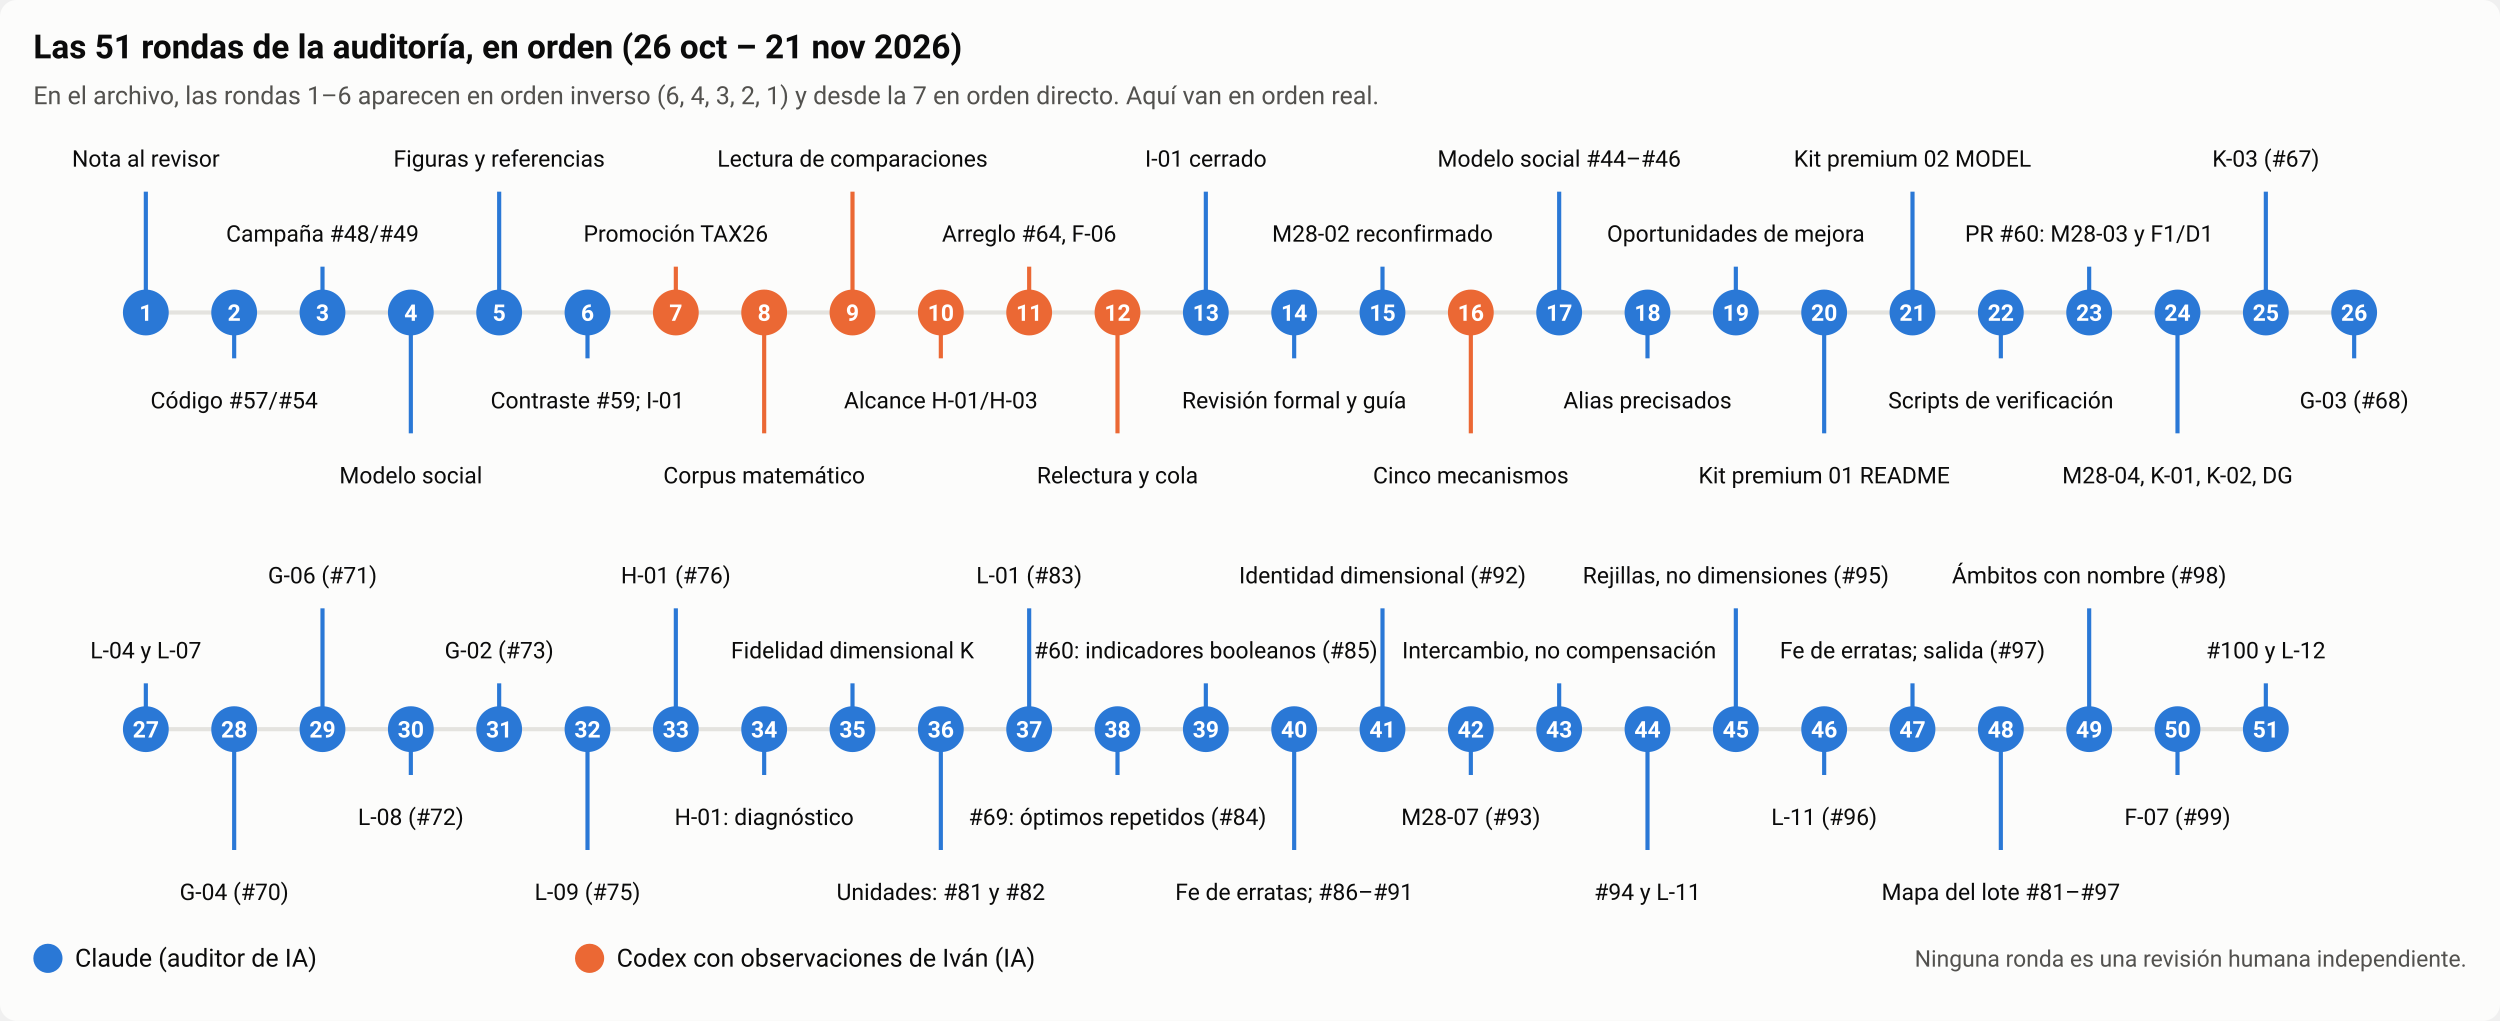
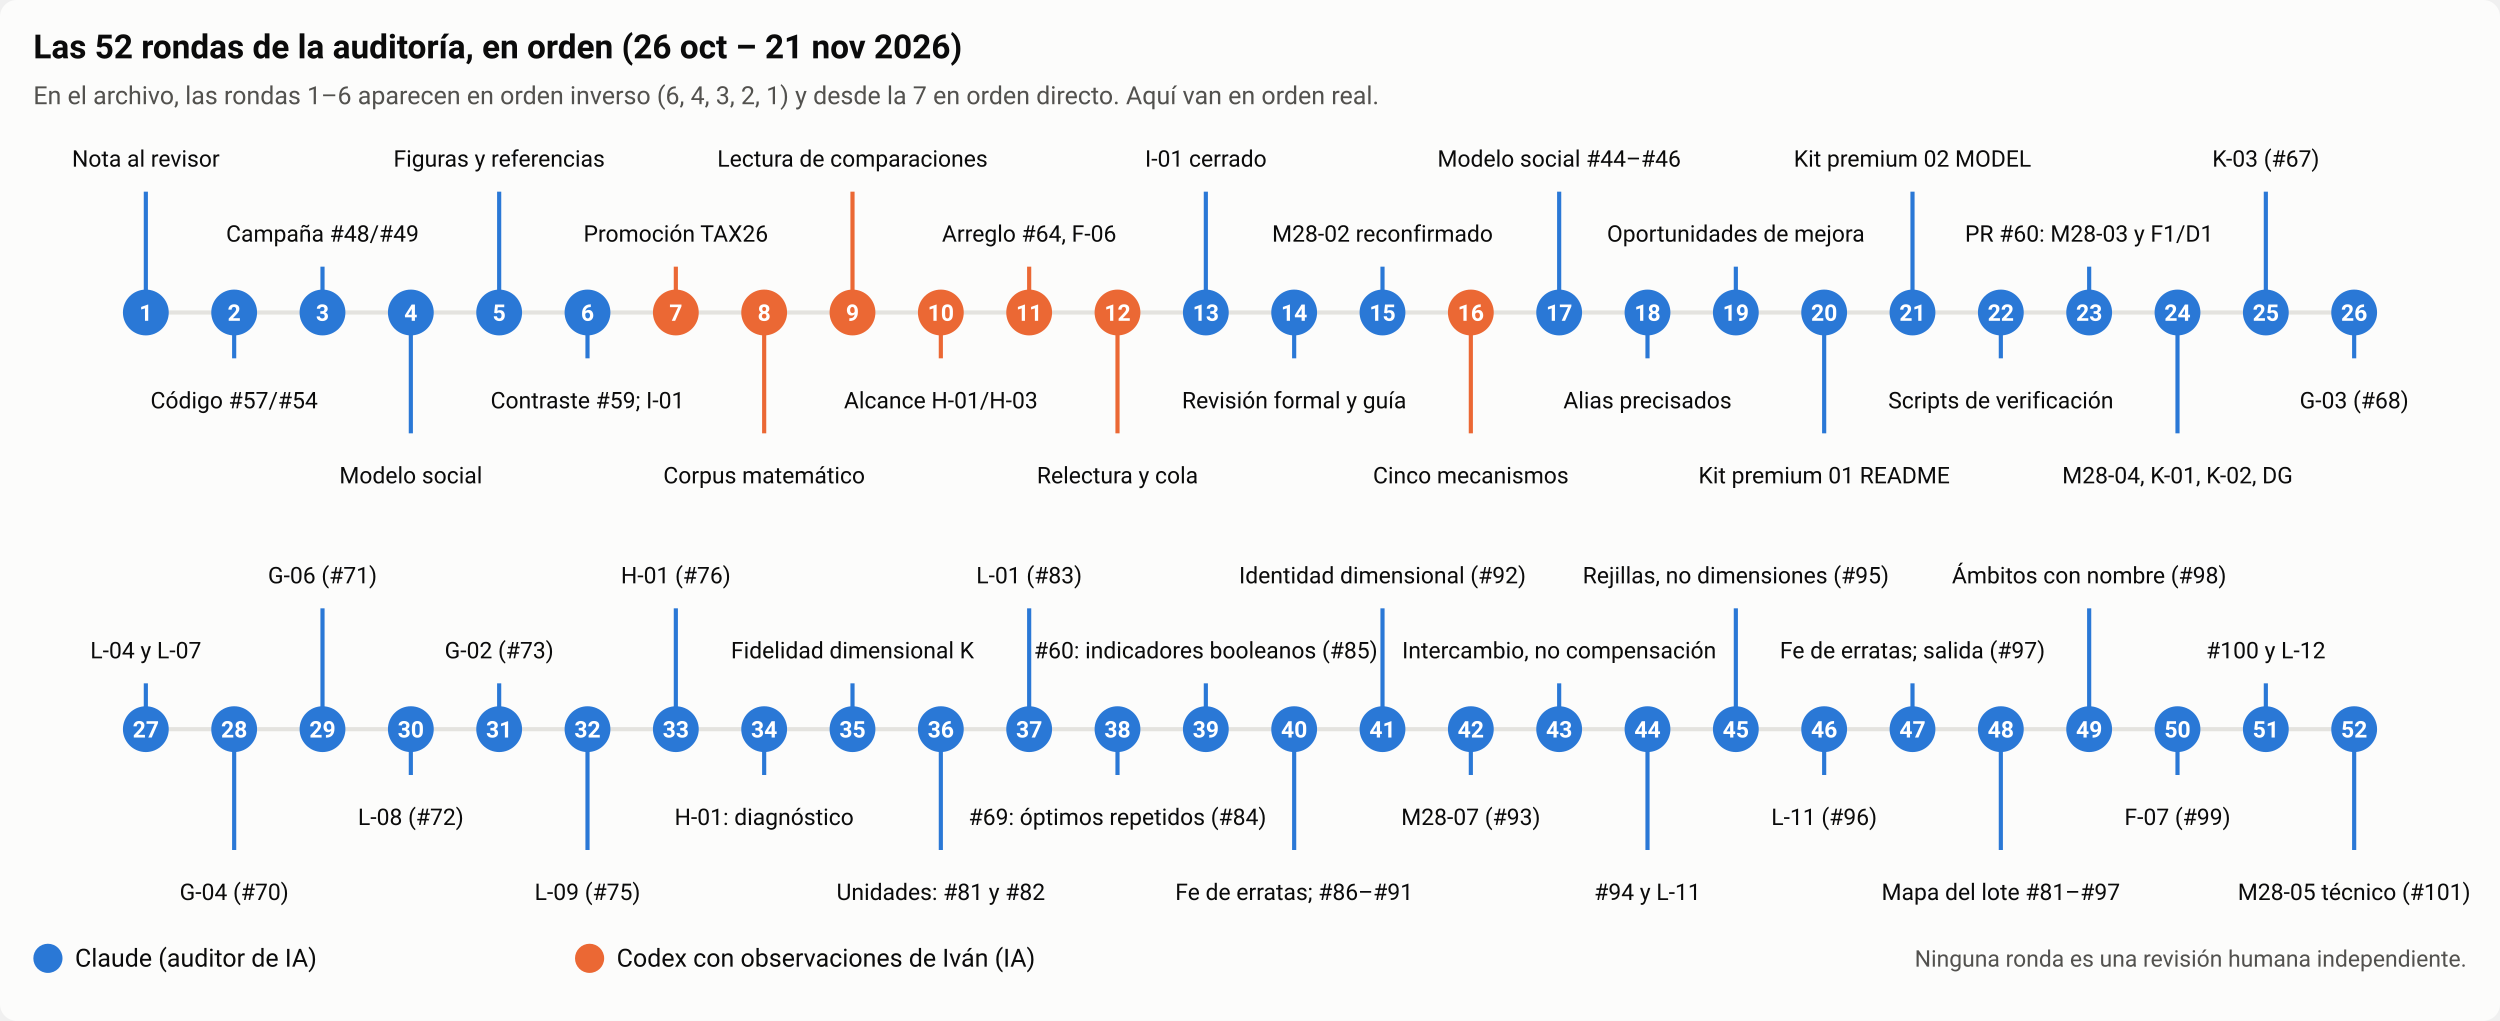
- <svg xmlns="http://www.w3.org/2000/svg" viewBox="0 0 1200 490" width="1200" height="490" role="img" aria-label="Línea de tiempo de las 51 rondas de auditoría y su autor">
+ <svg xmlns="http://www.w3.org/2000/svg" viewBox="0 0 1200 490" width="1200" height="490" role="img" aria-label="Línea de tiempo de las 52 rondas de auditoría y su autor">
  <style>
  .ink{fill:#0b0b0b}.ink2{fill:#52514e}.bg{fill:#fcfcfb}.grid{stroke:#e4e3df}
  .s0{fill:#2a78d6}.s1{fill:#eb6834}.s2{fill:#1baf7a}.s3{fill:#eda100}.s4{fill:#e87ba4}
  .a0{fill:#2a78d6}.a1{fill:#eb6834}.a0s{stroke:#2a78d6}.a1s{stroke:#eb6834}
  text{font-family:system-ui,-apple-system,Segoe UI,Roboto,sans-serif}
  @media (prefers-color-scheme: dark){
    .ink{fill:#f0efec}.ink2{fill:#c3c2b7}.bg{fill:#1a1a19}.grid{stroke:#383835}
    .s0{fill:#3987e5}.s1{fill:#d95926}.s2{fill:#199e70}.s3{fill:#c98500}.s4{fill:#d55181}
    .a0{fill:#3987e5}.a1{fill:#d95926}.a0s{stroke:#3987e5}.a1s{stroke:#d95926}
  }
</style>
  <rect class="bg" width="1200" height="490" rx="8" />
-   <text class="ink" x="16" y="28" font-size="16" font-weight="600">Las 51 rondas de la auditoría, en orden (26 oct – 21 nov 2026)</text>
+   <text class="ink" x="16" y="28" font-size="16" font-weight="600">Las 52 rondas de la auditoría, en orden (26 oct – 21 nov 2026)</text>
  <text class="ink2" x="16" y="50" font-size="12">En el archivo, las rondas 1–6 aparecen en orden inverso (6, 4, 3, 2, 1) y desde la 7 en orden directo. Aquí van en orden real.</text>
  <line class="grid" x1="70" x2="1130.0" y1="150" y2="150" stroke-width="2" />
-   <line class="grid" x1="70" x2="1087.6" y1="350" y2="350" stroke-width="2" />
+   <line class="grid" x1="70" x2="1130.0" y1="350" y2="350" stroke-width="2" />
  <line class="a0s" x1="70.0" x2="70.0" y1="150" y2="92" stroke-width="2" />
  <circle class="a0" cx="70.0" cy="150" r="11" />
  <text x="70.0" y="154" font-size="11" font-weight="700" text-anchor="middle" fill="#fff">1</text>
  <text class="ink" x="70.0" y="80" font-size="11" text-anchor="middle">Nota al revisor</text>
  <line class="a0s" x1="112.4" x2="112.4" y1="150" y2="172" stroke-width="2" />
  <circle class="a0" cx="112.4" cy="150" r="11" />
  <text x="112.4" y="154" font-size="11" font-weight="700" text-anchor="middle" fill="#fff">2</text>
  <text class="ink" x="112.4" y="196" font-size="11" text-anchor="middle">Código #57/#54</text>
  <line class="a0s" x1="154.8" x2="154.8" y1="150" y2="128" stroke-width="2" />
  <circle class="a0" cx="154.8" cy="150" r="11" />
  <text x="154.8" y="154" font-size="11" font-weight="700" text-anchor="middle" fill="#fff">3</text>
  <text class="ink" x="154.8" y="116" font-size="11" text-anchor="middle">Campaña #48/#49</text>
  <line class="a0s" x1="197.2" x2="197.2" y1="150" y2="208" stroke-width="2" />
  <circle class="a0" cx="197.2" cy="150" r="11" />
  <text x="197.2" y="154" font-size="11" font-weight="700" text-anchor="middle" fill="#fff">4</text>
  <text class="ink" x="197.2" y="232" font-size="11" text-anchor="middle">Modelo social</text>
  <line class="a0s" x1="239.6" x2="239.6" y1="150" y2="92" stroke-width="2" />
  <circle class="a0" cx="239.6" cy="150" r="11" />
  <text x="239.6" y="154" font-size="11" font-weight="700" text-anchor="middle" fill="#fff">5</text>
  <text class="ink" x="239.6" y="80" font-size="11" text-anchor="middle">Figuras y referencias</text>
  <line class="a0s" x1="282.0" x2="282.0" y1="150" y2="172" stroke-width="2" />
  <circle class="a0" cx="282.0" cy="150" r="11" />
  <text x="282.0" y="154" font-size="11" font-weight="700" text-anchor="middle" fill="#fff">6</text>
  <text class="ink" x="282.0" y="196" font-size="11" text-anchor="middle">Contraste #59; I-01</text>
  <line class="a1s" x1="324.4" x2="324.4" y1="150" y2="128" stroke-width="2" />
  <circle class="a1" cx="324.4" cy="150" r="11" />
  <text x="324.4" y="154" font-size="11" font-weight="700" text-anchor="middle" fill="#fff">7</text>
  <text class="ink" x="324.4" y="116" font-size="11" text-anchor="middle">Promoción TAX26</text>
  <line class="a1s" x1="366.8" x2="366.8" y1="150" y2="208" stroke-width="2" />
  <circle class="a1" cx="366.8" cy="150" r="11" />
  <text x="366.8" y="154" font-size="11" font-weight="700" text-anchor="middle" fill="#fff">8</text>
  <text class="ink" x="366.8" y="232" font-size="11" text-anchor="middle">Corpus matemático</text>
  <line class="a1s" x1="409.2" x2="409.2" y1="150" y2="92" stroke-width="2" />
  <circle class="a1" cx="409.2" cy="150" r="11" />
  <text x="409.2" y="154" font-size="11" font-weight="700" text-anchor="middle" fill="#fff">9</text>
  <text class="ink" x="409.2" y="80" font-size="11" text-anchor="middle">Lectura de comparaciones</text>
  <line class="a1s" x1="451.6" x2="451.6" y1="150" y2="172" stroke-width="2" />
  <circle class="a1" cx="451.6" cy="150" r="11" />
  <text x="451.6" y="154" font-size="11" font-weight="700" text-anchor="middle" fill="#fff">10</text>
  <text class="ink" x="451.6" y="196" font-size="11" text-anchor="middle">Alcance H-01/H-03</text>
  <line class="a1s" x1="494.0" x2="494.0" y1="150" y2="128" stroke-width="2" />
  <circle class="a1" cx="494.0" cy="150" r="11" />
  <text x="494.0" y="154" font-size="11" font-weight="700" text-anchor="middle" fill="#fff">11</text>
  <text class="ink" x="494.0" y="116" font-size="11" text-anchor="middle">Arreglo #64, F-06</text>
  <line class="a1s" x1="536.4" x2="536.4" y1="150" y2="208" stroke-width="2" />
  <circle class="a1" cx="536.4" cy="150" r="11" />
  <text x="536.4" y="154" font-size="11" font-weight="700" text-anchor="middle" fill="#fff">12</text>
  <text class="ink" x="536.4" y="232" font-size="11" text-anchor="middle">Relectura y cola</text>
  <line class="a0s" x1="578.8" x2="578.8" y1="150" y2="92" stroke-width="2" />
  <circle class="a0" cx="578.8" cy="150" r="11" />
  <text x="578.8" y="154" font-size="11" font-weight="700" text-anchor="middle" fill="#fff">13</text>
  <text class="ink" x="578.8" y="80" font-size="11" text-anchor="middle">I-01 cerrado</text>
  <line class="a0s" x1="621.2" x2="621.2" y1="150" y2="172" stroke-width="2" />
  <circle class="a0" cx="621.2" cy="150" r="11" />
  <text x="621.2" y="154" font-size="11" font-weight="700" text-anchor="middle" fill="#fff">14</text>
  <text class="ink" x="621.2" y="196" font-size="11" text-anchor="middle">Revisión formal y guía</text>
  <line class="a0s" x1="663.6" x2="663.6" y1="150" y2="128" stroke-width="2" />
  <circle class="a0" cx="663.6" cy="150" r="11" />
  <text x="663.6" y="154" font-size="11" font-weight="700" text-anchor="middle" fill="#fff">15</text>
  <text class="ink" x="663.6" y="116" font-size="11" text-anchor="middle">M28-02 reconfirmado</text>
  <line class="a1s" x1="706.0" x2="706.0" y1="150" y2="208" stroke-width="2" />
  <circle class="a1" cx="706.0" cy="150" r="11" />
  <text x="706.0" y="154" font-size="11" font-weight="700" text-anchor="middle" fill="#fff">16</text>
  <text class="ink" x="706.0" y="232" font-size="11" text-anchor="middle">Cinco mecanismos</text>
  <line class="a0s" x1="748.4" x2="748.4" y1="150" y2="92" stroke-width="2" />
  <circle class="a0" cx="748.4" cy="150" r="11" />
  <text x="748.4" y="154" font-size="11" font-weight="700" text-anchor="middle" fill="#fff">17</text>
  <text class="ink" x="748.4" y="80" font-size="11" text-anchor="middle">Modelo social #44–#46</text>
  <line class="a0s" x1="790.8" x2="790.8" y1="150" y2="172" stroke-width="2" />
  <circle class="a0" cx="790.8" cy="150" r="11" />
  <text x="790.8" y="154" font-size="11" font-weight="700" text-anchor="middle" fill="#fff">18</text>
  <text class="ink" x="790.8" y="196" font-size="11" text-anchor="middle">Alias precisados</text>
  <line class="a0s" x1="833.2" x2="833.2" y1="150" y2="128" stroke-width="2" />
  <circle class="a0" cx="833.2" cy="150" r="11" />
  <text x="833.2" y="154" font-size="11" font-weight="700" text-anchor="middle" fill="#fff">19</text>
  <text class="ink" x="833.2" y="116" font-size="11" text-anchor="middle">Oportunidades de mejora</text>
  <line class="a0s" x1="875.6" x2="875.6" y1="150" y2="208" stroke-width="2" />
  <circle class="a0" cx="875.6" cy="150" r="11" />
  <text x="875.6" y="154" font-size="11" font-weight="700" text-anchor="middle" fill="#fff">20</text>
  <text class="ink" x="875.6" y="232" font-size="11" text-anchor="middle">Kit premium 01 README</text>
  <line class="a0s" x1="918.0" x2="918.0" y1="150" y2="92" stroke-width="2" />
  <circle class="a0" cx="918.0" cy="150" r="11" />
  <text x="918.0" y="154" font-size="11" font-weight="700" text-anchor="middle" fill="#fff">21</text>
  <text class="ink" x="918.0" y="80" font-size="11" text-anchor="middle">Kit premium 02 MODEL</text>
  <line class="a0s" x1="960.4" x2="960.4" y1="150" y2="172" stroke-width="2" />
  <circle class="a0" cx="960.4" cy="150" r="11" />
  <text x="960.4" y="154" font-size="11" font-weight="700" text-anchor="middle" fill="#fff">22</text>
  <text class="ink" x="960.4" y="196" font-size="11" text-anchor="middle">Scripts de verificación</text>
  <line class="a0s" x1="1002.8" x2="1002.8" y1="150" y2="128" stroke-width="2" />
  <circle class="a0" cx="1002.8" cy="150" r="11" />
  <text x="1002.8" y="154" font-size="11" font-weight="700" text-anchor="middle" fill="#fff">23</text>
  <text class="ink" x="1002.8" y="116" font-size="11" text-anchor="middle">PR #60: M28-03 y F1/D1</text>
  <line class="a0s" x1="1045.2" x2="1045.2" y1="150" y2="208" stroke-width="2" />
  <circle class="a0" cx="1045.2" cy="150" r="11" />
  <text x="1045.2" y="154" font-size="11" font-weight="700" text-anchor="middle" fill="#fff">24</text>
  <text class="ink" x="1045.2" y="232" font-size="11" text-anchor="middle">M28-04, K-01, K-02, DG</text>
  <line class="a0s" x1="1087.6" x2="1087.6" y1="150" y2="92" stroke-width="2" />
  <circle class="a0" cx="1087.6" cy="150" r="11" />
  <text x="1087.6" y="154" font-size="11" font-weight="700" text-anchor="middle" fill="#fff">25</text>
  <text class="ink" x="1087.6" y="80" font-size="11" text-anchor="middle">K-03 (#67)</text>
  <line class="a0s" x1="1130.0" x2="1130.0" y1="150" y2="172" stroke-width="2" />
  <circle class="a0" cx="1130.0" cy="150" r="11" />
  <text x="1130.0" y="154" font-size="11" font-weight="700" text-anchor="middle" fill="#fff">26</text>
  <text class="ink" x="1130.0" y="196" font-size="11" text-anchor="middle">G-03 (#68)</text>
  <line class="a0s" x1="70.0" x2="70.0" y1="350" y2="328" stroke-width="2" />
  <circle class="a0" cx="70.0" cy="350" r="11" />
  <text x="70.0" y="354" font-size="11" font-weight="700" text-anchor="middle" fill="#fff">27</text>
  <text class="ink" x="70.0" y="316" font-size="11" text-anchor="middle">L-04 y L-07</text>
  <line class="a0s" x1="112.4" x2="112.4" y1="350" y2="408" stroke-width="2" />
  <circle class="a0" cx="112.4" cy="350" r="11" />
  <text x="112.4" y="354" font-size="11" font-weight="700" text-anchor="middle" fill="#fff">28</text>
  <text class="ink" x="112.4" y="432" font-size="11" text-anchor="middle">G-04 (#70)</text>
  <line class="a0s" x1="154.8" x2="154.8" y1="350" y2="292" stroke-width="2" />
  <circle class="a0" cx="154.8" cy="350" r="11" />
  <text x="154.8" y="354" font-size="11" font-weight="700" text-anchor="middle" fill="#fff">29</text>
  <text class="ink" x="154.8" y="280" font-size="11" text-anchor="middle">G-06 (#71)</text>
  <line class="a0s" x1="197.2" x2="197.2" y1="350" y2="372" stroke-width="2" />
  <circle class="a0" cx="197.2" cy="350" r="11" />
  <text x="197.2" y="354" font-size="11" font-weight="700" text-anchor="middle" fill="#fff">30</text>
  <text class="ink" x="197.2" y="396" font-size="11" text-anchor="middle">L-08 (#72)</text>
  <line class="a0s" x1="239.6" x2="239.6" y1="350" y2="328" stroke-width="2" />
  <circle class="a0" cx="239.6" cy="350" r="11" />
  <text x="239.6" y="354" font-size="11" font-weight="700" text-anchor="middle" fill="#fff">31</text>
  <text class="ink" x="239.6" y="316" font-size="11" text-anchor="middle">G-02 (#73)</text>
  <line class="a0s" x1="282.0" x2="282.0" y1="350" y2="408" stroke-width="2" />
  <circle class="a0" cx="282.0" cy="350" r="11" />
  <text x="282.0" y="354" font-size="11" font-weight="700" text-anchor="middle" fill="#fff">32</text>
  <text class="ink" x="282.0" y="432" font-size="11" text-anchor="middle">L-09 (#75)</text>
  <line class="a0s" x1="324.4" x2="324.4" y1="350" y2="292" stroke-width="2" />
  <circle class="a0" cx="324.4" cy="350" r="11" />
  <text x="324.4" y="354" font-size="11" font-weight="700" text-anchor="middle" fill="#fff">33</text>
  <text class="ink" x="324.4" y="280" font-size="11" text-anchor="middle">H-01 (#76)</text>
  <line class="a0s" x1="366.8" x2="366.8" y1="350" y2="372" stroke-width="2" />
  <circle class="a0" cx="366.8" cy="350" r="11" />
  <text x="366.8" y="354" font-size="11" font-weight="700" text-anchor="middle" fill="#fff">34</text>
  <text class="ink" x="366.8" y="396" font-size="11" text-anchor="middle">H-01: diagnóstico</text>
  <line class="a0s" x1="409.2" x2="409.2" y1="350" y2="328" stroke-width="2" />
  <circle class="a0" cx="409.2" cy="350" r="11" />
  <text x="409.2" y="354" font-size="11" font-weight="700" text-anchor="middle" fill="#fff">35</text>
  <text class="ink" x="409.2" y="316" font-size="11" text-anchor="middle">Fidelidad dimensional K</text>
  <line class="a0s" x1="451.6" x2="451.6" y1="350" y2="408" stroke-width="2" />
  <circle class="a0" cx="451.6" cy="350" r="11" />
  <text x="451.6" y="354" font-size="11" font-weight="700" text-anchor="middle" fill="#fff">36</text>
  <text class="ink" x="451.6" y="432" font-size="11" text-anchor="middle">Unidades: #81 y #82</text>
  <line class="a0s" x1="494.0" x2="494.0" y1="350" y2="292" stroke-width="2" />
  <circle class="a0" cx="494.0" cy="350" r="11" />
  <text x="494.0" y="354" font-size="11" font-weight="700" text-anchor="middle" fill="#fff">37</text>
  <text class="ink" x="494.0" y="280" font-size="11" text-anchor="middle">L-01 (#83)</text>
  <line class="a0s" x1="536.4" x2="536.4" y1="350" y2="372" stroke-width="2" />
  <circle class="a0" cx="536.4" cy="350" r="11" />
  <text x="536.4" y="354" font-size="11" font-weight="700" text-anchor="middle" fill="#fff">38</text>
  <text class="ink" x="536.4" y="396" font-size="11" text-anchor="middle">#69: óptimos repetidos (#84)</text>
  <line class="a0s" x1="578.8" x2="578.8" y1="350" y2="328" stroke-width="2" />
  <circle class="a0" cx="578.8" cy="350" r="11" />
  <text x="578.8" y="354" font-size="11" font-weight="700" text-anchor="middle" fill="#fff">39</text>
  <text class="ink" x="578.8" y="316" font-size="11" text-anchor="middle">#60: indicadores booleanos (#85)</text>
  <line class="a0s" x1="621.2" x2="621.2" y1="350" y2="408" stroke-width="2" />
  <circle class="a0" cx="621.2" cy="350" r="11" />
  <text x="621.2" y="354" font-size="11" font-weight="700" text-anchor="middle" fill="#fff">40</text>
  <text class="ink" x="621.2" y="432" font-size="11" text-anchor="middle">Fe de erratas; #86–#91</text>
  <line class="a0s" x1="663.6" x2="663.6" y1="350" y2="292" stroke-width="2" />
  <circle class="a0" cx="663.6" cy="350" r="11" />
  <text x="663.6" y="354" font-size="11" font-weight="700" text-anchor="middle" fill="#fff">41</text>
  <text class="ink" x="663.6" y="280" font-size="11" text-anchor="middle">Identidad dimensional (#92)</text>
  <line class="a0s" x1="706.0" x2="706.0" y1="350" y2="372" stroke-width="2" />
  <circle class="a0" cx="706.0" cy="350" r="11" />
  <text x="706.0" y="354" font-size="11" font-weight="700" text-anchor="middle" fill="#fff">42</text>
  <text class="ink" x="706.0" y="396" font-size="11" text-anchor="middle">M28-07 (#93)</text>
  <line class="a0s" x1="748.4" x2="748.4" y1="350" y2="328" stroke-width="2" />
  <circle class="a0" cx="748.4" cy="350" r="11" />
  <text x="748.4" y="354" font-size="11" font-weight="700" text-anchor="middle" fill="#fff">43</text>
  <text class="ink" x="748.4" y="316" font-size="11" text-anchor="middle">Intercambio, no compensación</text>
  <line class="a0s" x1="790.8" x2="790.8" y1="350" y2="408" stroke-width="2" />
  <circle class="a0" cx="790.8" cy="350" r="11" />
  <text x="790.8" y="354" font-size="11" font-weight="700" text-anchor="middle" fill="#fff">44</text>
  <text class="ink" x="790.8" y="432" font-size="11" text-anchor="middle">#94 y L-11</text>
  <line class="a0s" x1="833.2" x2="833.2" y1="350" y2="292" stroke-width="2" />
  <circle class="a0" cx="833.2" cy="350" r="11" />
  <text x="833.2" y="354" font-size="11" font-weight="700" text-anchor="middle" fill="#fff">45</text>
  <text class="ink" x="833.2" y="280" font-size="11" text-anchor="middle">Rejillas, no dimensiones (#95)</text>
  <line class="a0s" x1="875.6" x2="875.6" y1="350" y2="372" stroke-width="2" />
  <circle class="a0" cx="875.6" cy="350" r="11" />
  <text x="875.6" y="354" font-size="11" font-weight="700" text-anchor="middle" fill="#fff">46</text>
  <text class="ink" x="875.6" y="396" font-size="11" text-anchor="middle">L-11 (#96)</text>
  <line class="a0s" x1="918.0" x2="918.0" y1="350" y2="328" stroke-width="2" />
  <circle class="a0" cx="918.0" cy="350" r="11" />
  <text x="918.0" y="354" font-size="11" font-weight="700" text-anchor="middle" fill="#fff">47</text>
  <text class="ink" x="918.0" y="316" font-size="11" text-anchor="middle">Fe de erratas; salida (#97)</text>
  <line class="a0s" x1="960.4" x2="960.4" y1="350" y2="408" stroke-width="2" />
  <circle class="a0" cx="960.4" cy="350" r="11" />
  <text x="960.4" y="354" font-size="11" font-weight="700" text-anchor="middle" fill="#fff">48</text>
  <text class="ink" x="960.4" y="432" font-size="11" text-anchor="middle">Mapa del lote #81–#97</text>
  <line class="a0s" x1="1002.8" x2="1002.8" y1="350" y2="292" stroke-width="2" />
  <circle class="a0" cx="1002.8" cy="350" r="11" />
  <text x="1002.8" y="354" font-size="11" font-weight="700" text-anchor="middle" fill="#fff">49</text>
  <text class="ink" x="1002.8" y="280" font-size="11" text-anchor="middle">Ámbitos con nombre (#98)</text>
  <line class="a0s" x1="1045.2" x2="1045.2" y1="350" y2="372" stroke-width="2" />
  <circle class="a0" cx="1045.2" cy="350" r="11" />
  <text x="1045.2" y="354" font-size="11" font-weight="700" text-anchor="middle" fill="#fff">50</text>
  <text class="ink" x="1045.2" y="396" font-size="11" text-anchor="middle">F-07 (#99)</text>
  <line class="a0s" x1="1087.6" x2="1087.6" y1="350" y2="328" stroke-width="2" />
  <circle class="a0" cx="1087.6" cy="350" r="11" />
  <text x="1087.6" y="354" font-size="11" font-weight="700" text-anchor="middle" fill="#fff">51</text>
  <text class="ink" x="1087.6" y="316" font-size="11" text-anchor="middle">#100 y L-12</text>
+   <line class="a0s" x1="1130.0" x2="1130.0" y1="350" y2="408" stroke-width="2" />
+   <circle class="a0" cx="1130.0" cy="350" r="11" />
+   <text x="1130.0" y="354" font-size="11" font-weight="700" text-anchor="middle" fill="#fff">52</text>
+   <text class="ink" x="1130.0" y="432" font-size="11" text-anchor="middle">M28-05 técnico (#101)</text>
  <circle class="a0" cx="23" cy="460" r="7" />
  <text class="ink" x="36" y="464" font-size="12">Claude (auditor de IA)</text>
  <circle class="a1" cx="283" cy="460" r="7" />
  <text class="ink" x="296" y="464" font-size="12">Codex con observaciones de Iván (IA)</text>
  <text class="ink2" x="1184" y="464" font-size="11" text-anchor="end">Ninguna ronda es una revisión humana independiente.</text>
</svg>
